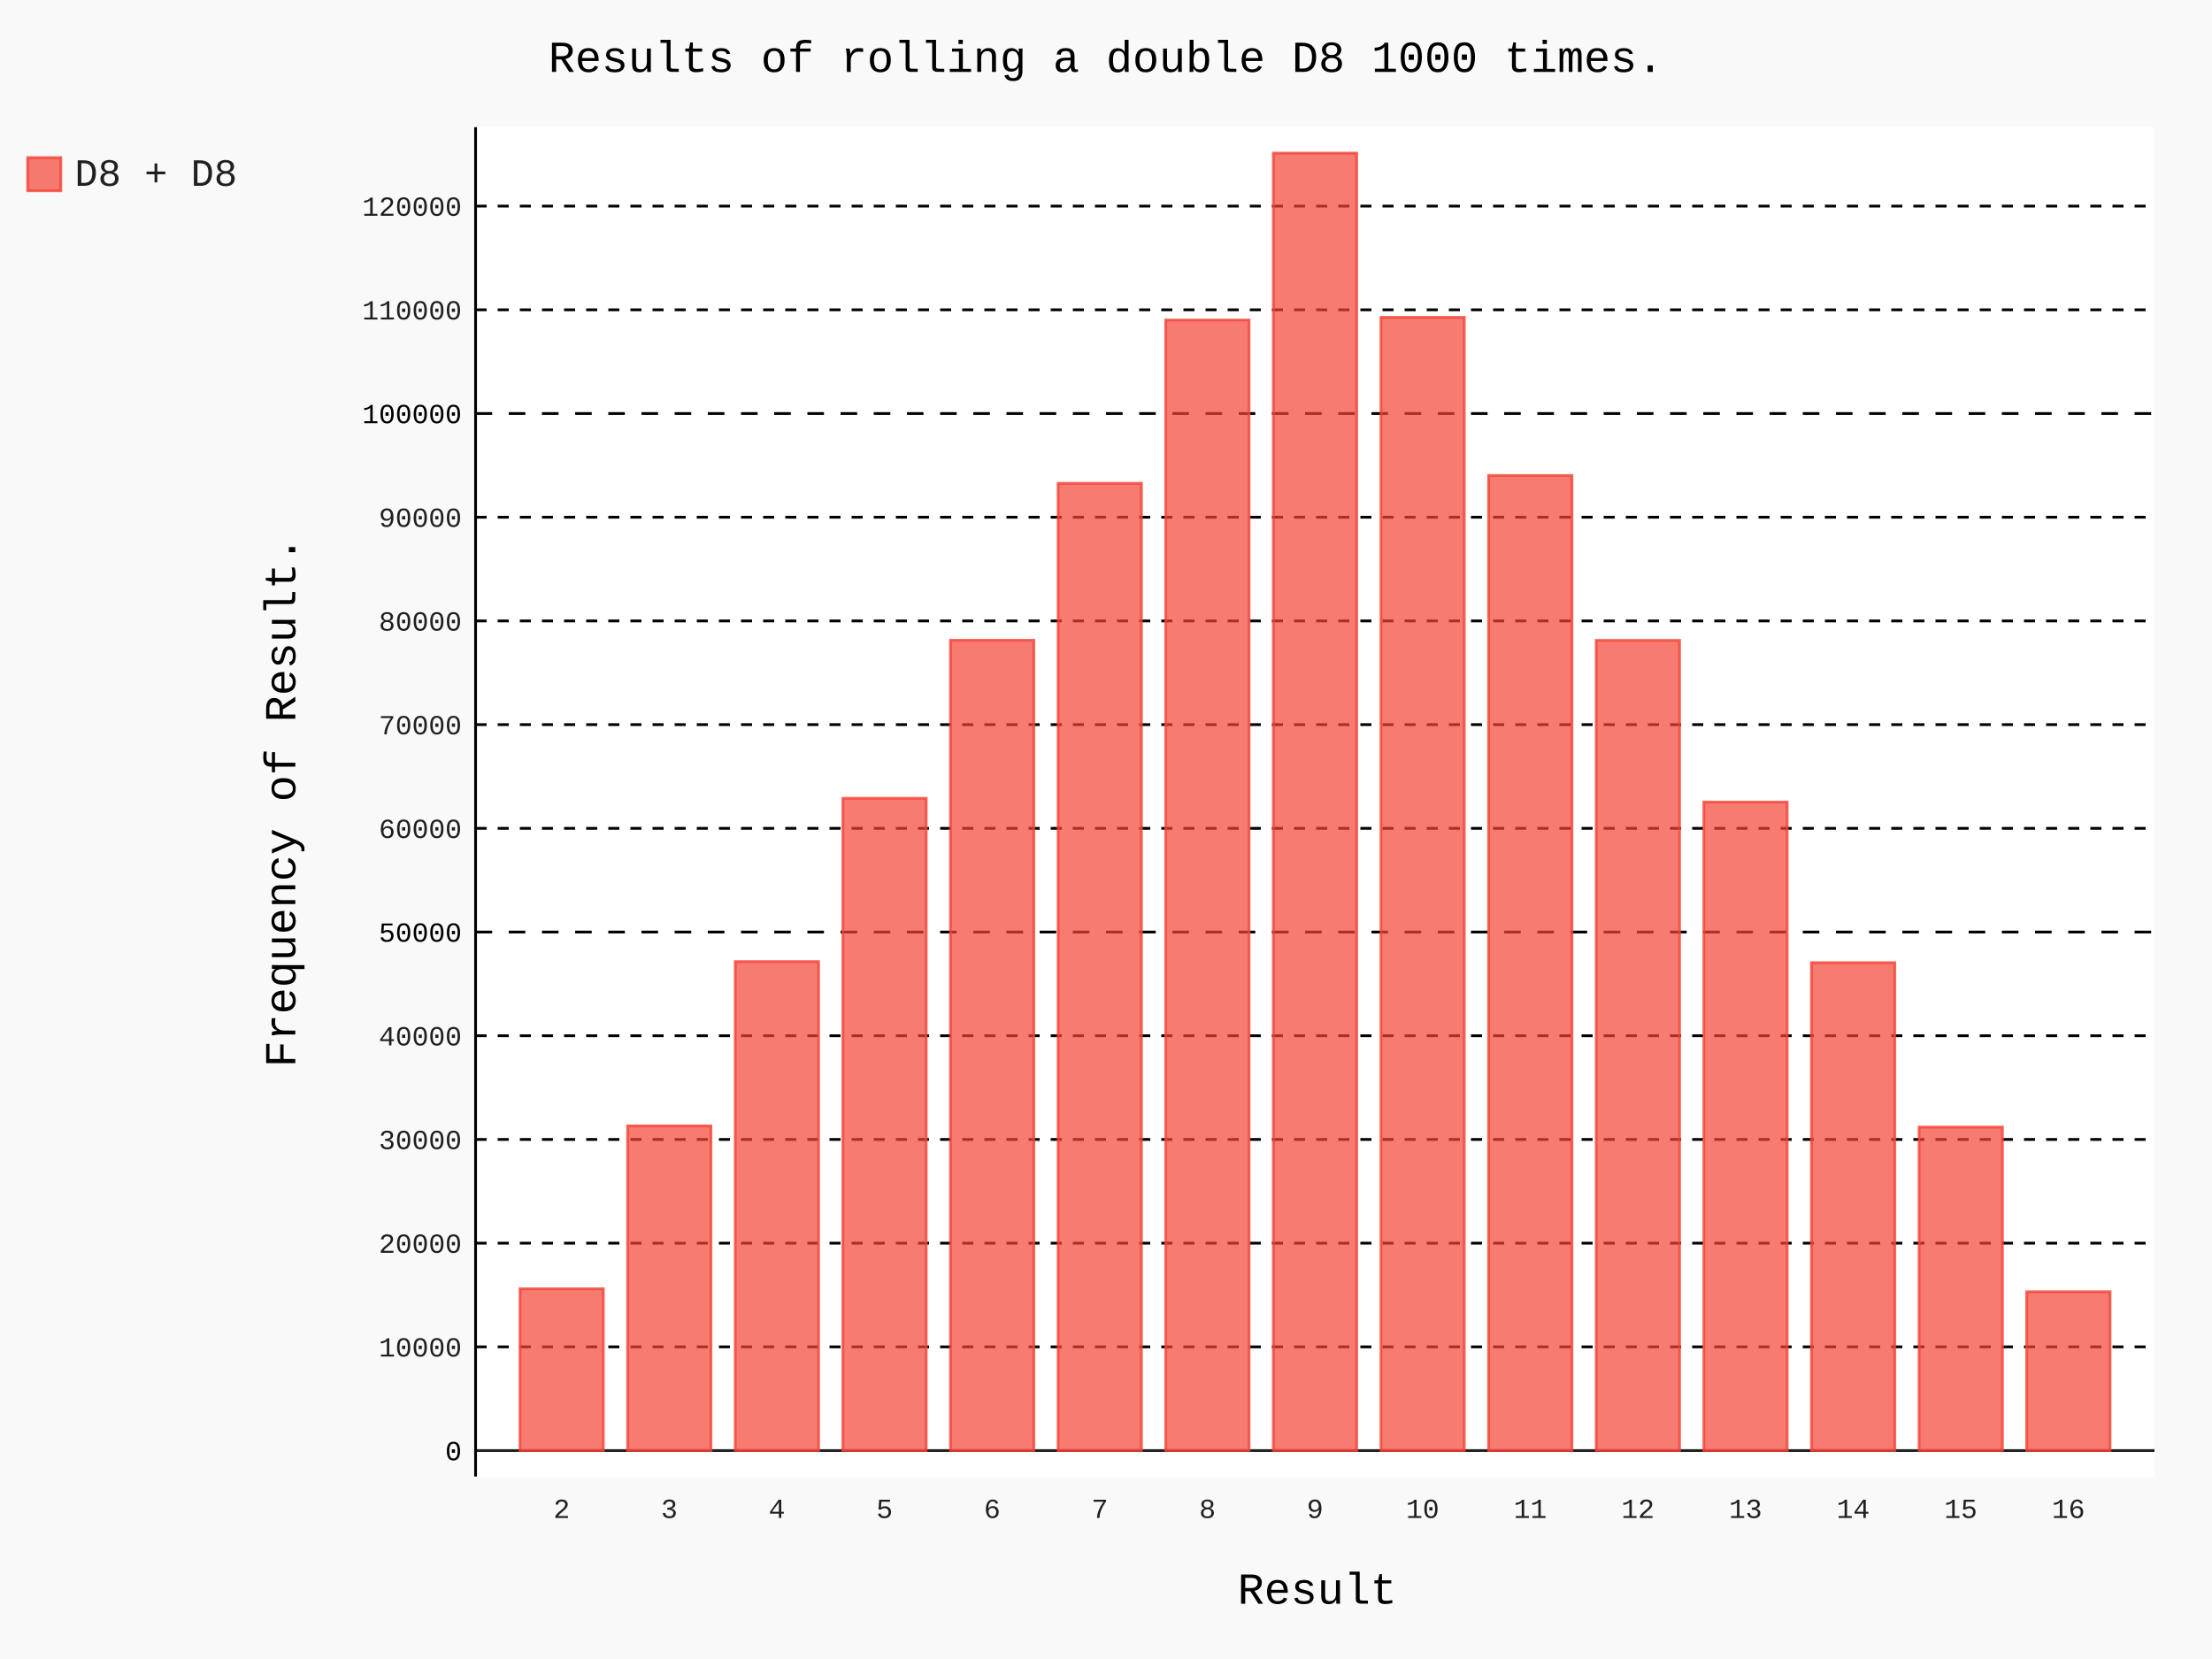
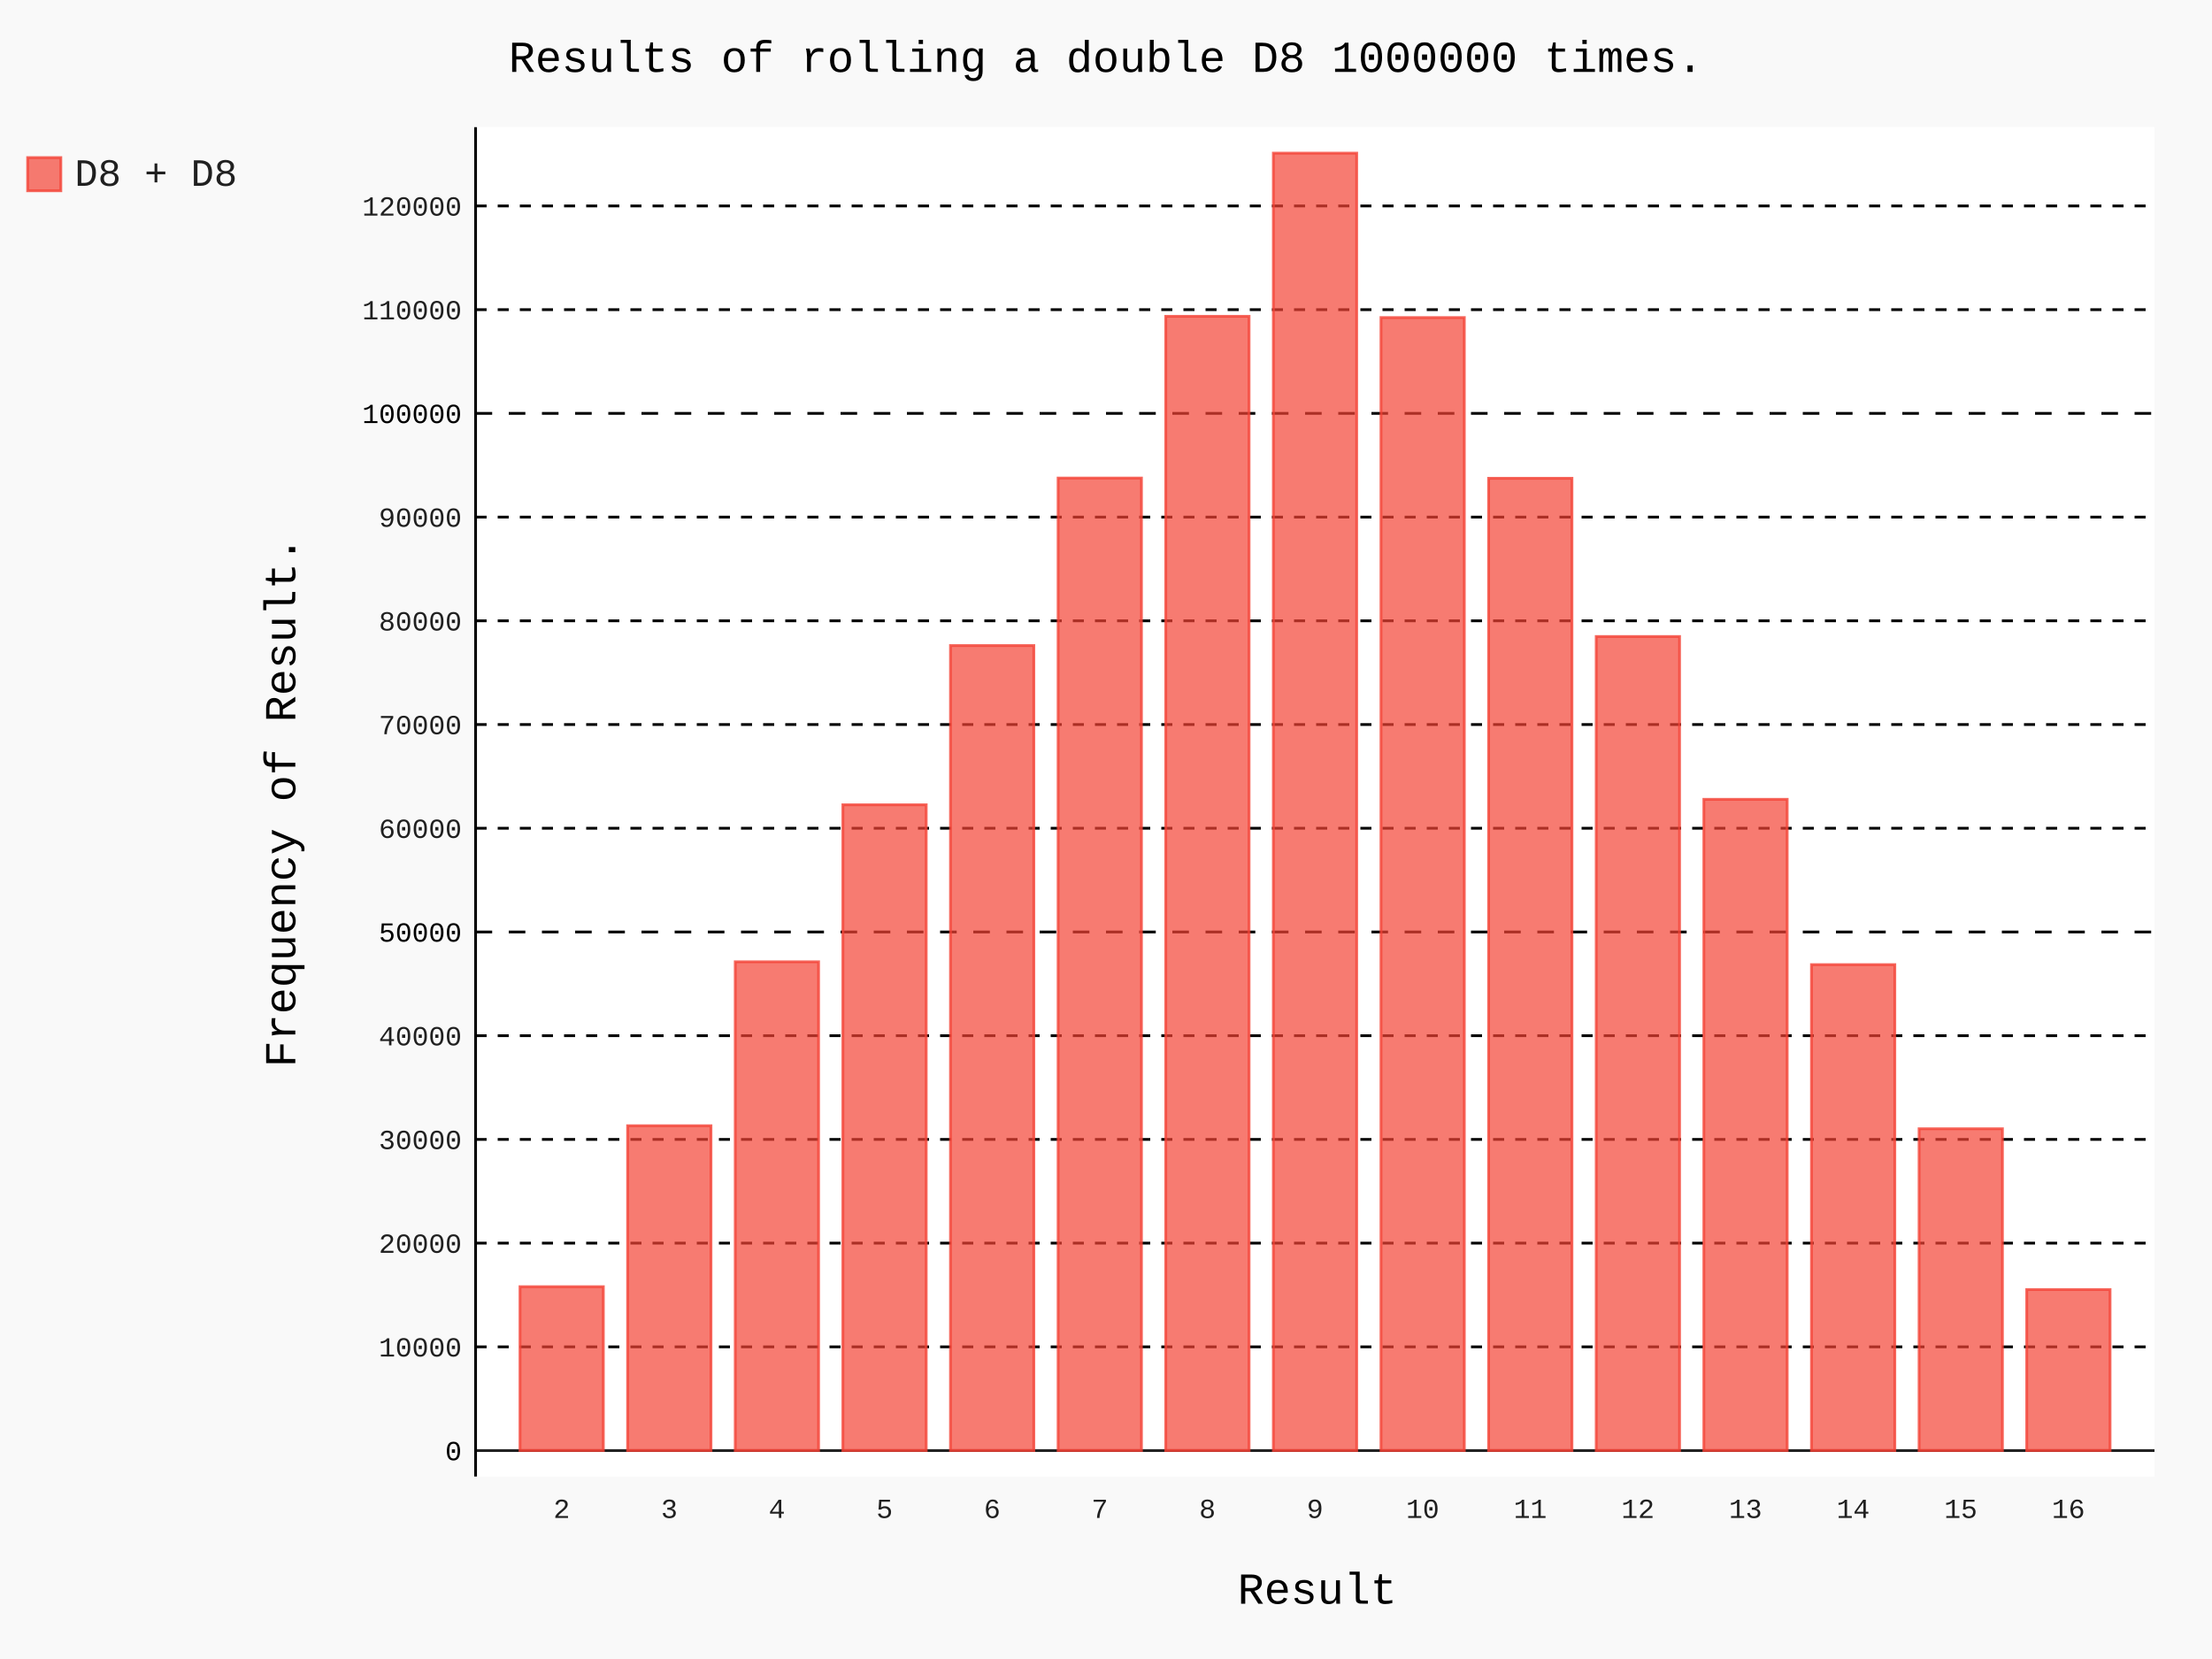
- <svg xmlns="http://www.w3.org/2000/svg" id="chart-fd13f339-e5f0-4e7d-9392-a19a6928a3ad" class="pygal-chart" viewBox="0 0 800 600">
+ <svg xmlns="http://www.w3.org/2000/svg" id="chart-57c84a9a-974c-4e1b-b52e-c92b98083877" class="pygal-chart" viewBox="0 0 800 600">
  <defs>
-     <style type="text/css">#chart-fd13f339-e5f0-4e7d-9392-a19a6928a3ad{-webkit-user-select:none;-webkit-font-smoothing:antialiased;font-family:Consolas,"Liberation Mono",Menlo,Courier,monospace}#chart-fd13f339-e5f0-4e7d-9392-a19a6928a3ad .title{font-family:Consolas,"Liberation Mono",Menlo,Courier,monospace;font-size:16px}#chart-fd13f339-e5f0-4e7d-9392-a19a6928a3ad .legends .legend text{font-family:Consolas,"Liberation Mono",Menlo,Courier,monospace;font-size:14px}#chart-fd13f339-e5f0-4e7d-9392-a19a6928a3ad .axis text{font-family:Consolas,"Liberation Mono",Menlo,Courier,monospace;font-size:10px}#chart-fd13f339-e5f0-4e7d-9392-a19a6928a3ad .axis text.major{font-family:Consolas,"Liberation Mono",Menlo,Courier,monospace;font-size:10px}#chart-fd13f339-e5f0-4e7d-9392-a19a6928a3ad .text-overlay text.value{font-family:Consolas,"Liberation Mono",Menlo,Courier,monospace;font-size:16px}#chart-fd13f339-e5f0-4e7d-9392-a19a6928a3ad .text-overlay text.label{font-family:Consolas,"Liberation Mono",Menlo,Courier,monospace;font-size:10px}#chart-fd13f339-e5f0-4e7d-9392-a19a6928a3ad .tooltip{font-family:Consolas,"Liberation Mono",Menlo,Courier,monospace;font-size:14px}#chart-fd13f339-e5f0-4e7d-9392-a19a6928a3ad text.no_data{font-family:Consolas,"Liberation Mono",Menlo,Courier,monospace;font-size:64px}
- #chart-fd13f339-e5f0-4e7d-9392-a19a6928a3ad{background-color:rgba(249,249,249,1)}#chart-fd13f339-e5f0-4e7d-9392-a19a6928a3ad path,#chart-fd13f339-e5f0-4e7d-9392-a19a6928a3ad line,#chart-fd13f339-e5f0-4e7d-9392-a19a6928a3ad rect,#chart-fd13f339-e5f0-4e7d-9392-a19a6928a3ad circle{-webkit-transition:150ms;-moz-transition:150ms;transition:150ms}#chart-fd13f339-e5f0-4e7d-9392-a19a6928a3ad .graph &gt; .background{fill:rgba(249,249,249,1)}#chart-fd13f339-e5f0-4e7d-9392-a19a6928a3ad .plot &gt; .background{fill:rgba(255,255,255,1)}#chart-fd13f339-e5f0-4e7d-9392-a19a6928a3ad .graph{fill:rgba(0,0,0,.87)}#chart-fd13f339-e5f0-4e7d-9392-a19a6928a3ad text.no_data{fill:rgba(0,0,0,1)}#chart-fd13f339-e5f0-4e7d-9392-a19a6928a3ad .title{fill:rgba(0,0,0,1)}#chart-fd13f339-e5f0-4e7d-9392-a19a6928a3ad .legends .legend text{fill:rgba(0,0,0,.87)}#chart-fd13f339-e5f0-4e7d-9392-a19a6928a3ad .legends .legend:hover text{fill:rgba(0,0,0,1)}#chart-fd13f339-e5f0-4e7d-9392-a19a6928a3ad .axis .line{stroke:rgba(0,0,0,1)}#chart-fd13f339-e5f0-4e7d-9392-a19a6928a3ad .axis .guide.line{stroke:rgba(0,0,0,.54)}#chart-fd13f339-e5f0-4e7d-9392-a19a6928a3ad .axis .major.line{stroke:rgba(0,0,0,.87)}#chart-fd13f339-e5f0-4e7d-9392-a19a6928a3ad .axis text.major{fill:rgba(0,0,0,1)}#chart-fd13f339-e5f0-4e7d-9392-a19a6928a3ad .axis.y .guides:hover .guide.line,#chart-fd13f339-e5f0-4e7d-9392-a19a6928a3ad .line-graph .axis.x .guides:hover .guide.line,#chart-fd13f339-e5f0-4e7d-9392-a19a6928a3ad .stackedline-graph .axis.x .guides:hover .guide.line,#chart-fd13f339-e5f0-4e7d-9392-a19a6928a3ad .xy-graph .axis.x .guides:hover .guide.line{stroke:rgba(0,0,0,1)}#chart-fd13f339-e5f0-4e7d-9392-a19a6928a3ad .axis .guides:hover text{fill:rgba(0,0,0,1)}#chart-fd13f339-e5f0-4e7d-9392-a19a6928a3ad .reactive{fill-opacity:.7;stroke-opacity:.8;stroke-width:1}#chart-fd13f339-e5f0-4e7d-9392-a19a6928a3ad .ci{stroke:rgba(0,0,0,.87)}#chart-fd13f339-e5f0-4e7d-9392-a19a6928a3ad .reactive.active,#chart-fd13f339-e5f0-4e7d-9392-a19a6928a3ad .active .reactive{fill-opacity:.8;stroke-opacity:.9;stroke-width:4}#chart-fd13f339-e5f0-4e7d-9392-a19a6928a3ad .ci .reactive.active{stroke-width:1.5}#chart-fd13f339-e5f0-4e7d-9392-a19a6928a3ad .series text{fill:rgba(0,0,0,1)}#chart-fd13f339-e5f0-4e7d-9392-a19a6928a3ad .tooltip rect{fill:rgba(255,255,255,1);stroke:rgba(0,0,0,1);-webkit-transition:opacity 150ms;-moz-transition:opacity 150ms;transition:opacity 150ms}#chart-fd13f339-e5f0-4e7d-9392-a19a6928a3ad .tooltip .label{fill:rgba(0,0,0,.87)}#chart-fd13f339-e5f0-4e7d-9392-a19a6928a3ad .tooltip .label{fill:rgba(0,0,0,.87)}#chart-fd13f339-e5f0-4e7d-9392-a19a6928a3ad .tooltip .legend{font-size:.8em;fill:rgba(0,0,0,.54)}#chart-fd13f339-e5f0-4e7d-9392-a19a6928a3ad .tooltip .x_label{font-size:.6em;fill:rgba(0,0,0,1)}#chart-fd13f339-e5f0-4e7d-9392-a19a6928a3ad .tooltip .xlink{font-size:.5em;text-decoration:underline}#chart-fd13f339-e5f0-4e7d-9392-a19a6928a3ad .tooltip .value{font-size:1.5em}#chart-fd13f339-e5f0-4e7d-9392-a19a6928a3ad .bound{font-size:.5em}#chart-fd13f339-e5f0-4e7d-9392-a19a6928a3ad .max-value{font-size:.75em;fill:rgba(0,0,0,.54)}#chart-fd13f339-e5f0-4e7d-9392-a19a6928a3ad .map-element{fill:rgba(255,255,255,1);stroke:rgba(0,0,0,.54) !important}#chart-fd13f339-e5f0-4e7d-9392-a19a6928a3ad .map-element .reactive{fill-opacity:inherit;stroke-opacity:inherit}#chart-fd13f339-e5f0-4e7d-9392-a19a6928a3ad .color-0,#chart-fd13f339-e5f0-4e7d-9392-a19a6928a3ad .color-0 a:visited{stroke:#F44336;fill:#F44336}#chart-fd13f339-e5f0-4e7d-9392-a19a6928a3ad .text-overlay .color-0 text{fill:black}
- #chart-fd13f339-e5f0-4e7d-9392-a19a6928a3ad text.no_data{text-anchor:middle}#chart-fd13f339-e5f0-4e7d-9392-a19a6928a3ad .guide.line{fill:none}#chart-fd13f339-e5f0-4e7d-9392-a19a6928a3ad .centered{text-anchor:middle}#chart-fd13f339-e5f0-4e7d-9392-a19a6928a3ad .title{text-anchor:middle}#chart-fd13f339-e5f0-4e7d-9392-a19a6928a3ad .legends .legend text{fill-opacity:1}#chart-fd13f339-e5f0-4e7d-9392-a19a6928a3ad .axis.x text{text-anchor:middle}#chart-fd13f339-e5f0-4e7d-9392-a19a6928a3ad .axis.x:not(.web) text[transform]{text-anchor:start}#chart-fd13f339-e5f0-4e7d-9392-a19a6928a3ad .axis.x:not(.web) text[transform].backwards{text-anchor:end}#chart-fd13f339-e5f0-4e7d-9392-a19a6928a3ad .axis.y text{text-anchor:end}#chart-fd13f339-e5f0-4e7d-9392-a19a6928a3ad .axis.y text[transform].backwards{text-anchor:start}#chart-fd13f339-e5f0-4e7d-9392-a19a6928a3ad .axis.y2 text{text-anchor:start}#chart-fd13f339-e5f0-4e7d-9392-a19a6928a3ad .axis.y2 text[transform].backwards{text-anchor:end}#chart-fd13f339-e5f0-4e7d-9392-a19a6928a3ad .axis .guide.line{stroke-dasharray:4,4;stroke:black}#chart-fd13f339-e5f0-4e7d-9392-a19a6928a3ad .axis .major.guide.line{stroke-dasharray:6,6;stroke:black}#chart-fd13f339-e5f0-4e7d-9392-a19a6928a3ad .horizontal .axis.y .guide.line,#chart-fd13f339-e5f0-4e7d-9392-a19a6928a3ad .horizontal .axis.y2 .guide.line,#chart-fd13f339-e5f0-4e7d-9392-a19a6928a3ad .vertical .axis.x .guide.line{opacity:0}#chart-fd13f339-e5f0-4e7d-9392-a19a6928a3ad .horizontal .axis.always_show .guide.line,#chart-fd13f339-e5f0-4e7d-9392-a19a6928a3ad .vertical .axis.always_show .guide.line{opacity:1 !important}#chart-fd13f339-e5f0-4e7d-9392-a19a6928a3ad .axis.y .guides:hover .guide.line,#chart-fd13f339-e5f0-4e7d-9392-a19a6928a3ad .axis.y2 .guides:hover .guide.line,#chart-fd13f339-e5f0-4e7d-9392-a19a6928a3ad .axis.x .guides:hover .guide.line{opacity:1}#chart-fd13f339-e5f0-4e7d-9392-a19a6928a3ad .axis .guides:hover text{opacity:1}#chart-fd13f339-e5f0-4e7d-9392-a19a6928a3ad .nofill{fill:none}#chart-fd13f339-e5f0-4e7d-9392-a19a6928a3ad .subtle-fill{fill-opacity:.2}#chart-fd13f339-e5f0-4e7d-9392-a19a6928a3ad .dot{stroke-width:1px;fill-opacity:1;stroke-opacity:1}#chart-fd13f339-e5f0-4e7d-9392-a19a6928a3ad .dot.active{stroke-width:5px}#chart-fd13f339-e5f0-4e7d-9392-a19a6928a3ad .dot.negative{fill:transparent}#chart-fd13f339-e5f0-4e7d-9392-a19a6928a3ad text,#chart-fd13f339-e5f0-4e7d-9392-a19a6928a3ad tspan{stroke:none !important}#chart-fd13f339-e5f0-4e7d-9392-a19a6928a3ad .series text.active{opacity:1}#chart-fd13f339-e5f0-4e7d-9392-a19a6928a3ad .tooltip rect{fill-opacity:.95;stroke-width:.5}#chart-fd13f339-e5f0-4e7d-9392-a19a6928a3ad .tooltip text{fill-opacity:1}#chart-fd13f339-e5f0-4e7d-9392-a19a6928a3ad .showable{visibility:hidden}#chart-fd13f339-e5f0-4e7d-9392-a19a6928a3ad .showable.shown{visibility:visible}#chart-fd13f339-e5f0-4e7d-9392-a19a6928a3ad .gauge-background{fill:rgba(229,229,229,1);stroke:none}#chart-fd13f339-e5f0-4e7d-9392-a19a6928a3ad .bg-lines{stroke:rgba(249,249,249,1);stroke-width:2px}</style>
+     <style type="text/css">#chart-57c84a9a-974c-4e1b-b52e-c92b98083877{-webkit-user-select:none;-webkit-font-smoothing:antialiased;font-family:Consolas,"Liberation Mono",Menlo,Courier,monospace}#chart-57c84a9a-974c-4e1b-b52e-c92b98083877 .title{font-family:Consolas,"Liberation Mono",Menlo,Courier,monospace;font-size:16px}#chart-57c84a9a-974c-4e1b-b52e-c92b98083877 .legends .legend text{font-family:Consolas,"Liberation Mono",Menlo,Courier,monospace;font-size:14px}#chart-57c84a9a-974c-4e1b-b52e-c92b98083877 .axis text{font-family:Consolas,"Liberation Mono",Menlo,Courier,monospace;font-size:10px}#chart-57c84a9a-974c-4e1b-b52e-c92b98083877 .axis text.major{font-family:Consolas,"Liberation Mono",Menlo,Courier,monospace;font-size:10px}#chart-57c84a9a-974c-4e1b-b52e-c92b98083877 .text-overlay text.value{font-family:Consolas,"Liberation Mono",Menlo,Courier,monospace;font-size:16px}#chart-57c84a9a-974c-4e1b-b52e-c92b98083877 .text-overlay text.label{font-family:Consolas,"Liberation Mono",Menlo,Courier,monospace;font-size:10px}#chart-57c84a9a-974c-4e1b-b52e-c92b98083877 .tooltip{font-family:Consolas,"Liberation Mono",Menlo,Courier,monospace;font-size:14px}#chart-57c84a9a-974c-4e1b-b52e-c92b98083877 text.no_data{font-family:Consolas,"Liberation Mono",Menlo,Courier,monospace;font-size:64px}
+ #chart-57c84a9a-974c-4e1b-b52e-c92b98083877{background-color:rgba(249,249,249,1)}#chart-57c84a9a-974c-4e1b-b52e-c92b98083877 path,#chart-57c84a9a-974c-4e1b-b52e-c92b98083877 line,#chart-57c84a9a-974c-4e1b-b52e-c92b98083877 rect,#chart-57c84a9a-974c-4e1b-b52e-c92b98083877 circle{-webkit-transition:150ms;-moz-transition:150ms;transition:150ms}#chart-57c84a9a-974c-4e1b-b52e-c92b98083877 .graph &gt; .background{fill:rgba(249,249,249,1)}#chart-57c84a9a-974c-4e1b-b52e-c92b98083877 .plot &gt; .background{fill:rgba(255,255,255,1)}#chart-57c84a9a-974c-4e1b-b52e-c92b98083877 .graph{fill:rgba(0,0,0,.87)}#chart-57c84a9a-974c-4e1b-b52e-c92b98083877 text.no_data{fill:rgba(0,0,0,1)}#chart-57c84a9a-974c-4e1b-b52e-c92b98083877 .title{fill:rgba(0,0,0,1)}#chart-57c84a9a-974c-4e1b-b52e-c92b98083877 .legends .legend text{fill:rgba(0,0,0,.87)}#chart-57c84a9a-974c-4e1b-b52e-c92b98083877 .legends .legend:hover text{fill:rgba(0,0,0,1)}#chart-57c84a9a-974c-4e1b-b52e-c92b98083877 .axis .line{stroke:rgba(0,0,0,1)}#chart-57c84a9a-974c-4e1b-b52e-c92b98083877 .axis .guide.line{stroke:rgba(0,0,0,.54)}#chart-57c84a9a-974c-4e1b-b52e-c92b98083877 .axis .major.line{stroke:rgba(0,0,0,.87)}#chart-57c84a9a-974c-4e1b-b52e-c92b98083877 .axis text.major{fill:rgba(0,0,0,1)}#chart-57c84a9a-974c-4e1b-b52e-c92b98083877 .axis.y .guides:hover .guide.line,#chart-57c84a9a-974c-4e1b-b52e-c92b98083877 .line-graph .axis.x .guides:hover .guide.line,#chart-57c84a9a-974c-4e1b-b52e-c92b98083877 .stackedline-graph .axis.x .guides:hover .guide.line,#chart-57c84a9a-974c-4e1b-b52e-c92b98083877 .xy-graph .axis.x .guides:hover .guide.line{stroke:rgba(0,0,0,1)}#chart-57c84a9a-974c-4e1b-b52e-c92b98083877 .axis .guides:hover text{fill:rgba(0,0,0,1)}#chart-57c84a9a-974c-4e1b-b52e-c92b98083877 .reactive{fill-opacity:.7;stroke-opacity:.8;stroke-width:1}#chart-57c84a9a-974c-4e1b-b52e-c92b98083877 .ci{stroke:rgba(0,0,0,.87)}#chart-57c84a9a-974c-4e1b-b52e-c92b98083877 .reactive.active,#chart-57c84a9a-974c-4e1b-b52e-c92b98083877 .active .reactive{fill-opacity:.8;stroke-opacity:.9;stroke-width:4}#chart-57c84a9a-974c-4e1b-b52e-c92b98083877 .ci .reactive.active{stroke-width:1.5}#chart-57c84a9a-974c-4e1b-b52e-c92b98083877 .series text{fill:rgba(0,0,0,1)}#chart-57c84a9a-974c-4e1b-b52e-c92b98083877 .tooltip rect{fill:rgba(255,255,255,1);stroke:rgba(0,0,0,1);-webkit-transition:opacity 150ms;-moz-transition:opacity 150ms;transition:opacity 150ms}#chart-57c84a9a-974c-4e1b-b52e-c92b98083877 .tooltip .label{fill:rgba(0,0,0,.87)}#chart-57c84a9a-974c-4e1b-b52e-c92b98083877 .tooltip .label{fill:rgba(0,0,0,.87)}#chart-57c84a9a-974c-4e1b-b52e-c92b98083877 .tooltip .legend{font-size:.8em;fill:rgba(0,0,0,.54)}#chart-57c84a9a-974c-4e1b-b52e-c92b98083877 .tooltip .x_label{font-size:.6em;fill:rgba(0,0,0,1)}#chart-57c84a9a-974c-4e1b-b52e-c92b98083877 .tooltip .xlink{font-size:.5em;text-decoration:underline}#chart-57c84a9a-974c-4e1b-b52e-c92b98083877 .tooltip .value{font-size:1.5em}#chart-57c84a9a-974c-4e1b-b52e-c92b98083877 .bound{font-size:.5em}#chart-57c84a9a-974c-4e1b-b52e-c92b98083877 .max-value{font-size:.75em;fill:rgba(0,0,0,.54)}#chart-57c84a9a-974c-4e1b-b52e-c92b98083877 .map-element{fill:rgba(255,255,255,1);stroke:rgba(0,0,0,.54) !important}#chart-57c84a9a-974c-4e1b-b52e-c92b98083877 .map-element .reactive{fill-opacity:inherit;stroke-opacity:inherit}#chart-57c84a9a-974c-4e1b-b52e-c92b98083877 .color-0,#chart-57c84a9a-974c-4e1b-b52e-c92b98083877 .color-0 a:visited{stroke:#F44336;fill:#F44336}#chart-57c84a9a-974c-4e1b-b52e-c92b98083877 .text-overlay .color-0 text{fill:black}
+ #chart-57c84a9a-974c-4e1b-b52e-c92b98083877 text.no_data{text-anchor:middle}#chart-57c84a9a-974c-4e1b-b52e-c92b98083877 .guide.line{fill:none}#chart-57c84a9a-974c-4e1b-b52e-c92b98083877 .centered{text-anchor:middle}#chart-57c84a9a-974c-4e1b-b52e-c92b98083877 .title{text-anchor:middle}#chart-57c84a9a-974c-4e1b-b52e-c92b98083877 .legends .legend text{fill-opacity:1}#chart-57c84a9a-974c-4e1b-b52e-c92b98083877 .axis.x text{text-anchor:middle}#chart-57c84a9a-974c-4e1b-b52e-c92b98083877 .axis.x:not(.web) text[transform]{text-anchor:start}#chart-57c84a9a-974c-4e1b-b52e-c92b98083877 .axis.x:not(.web) text[transform].backwards{text-anchor:end}#chart-57c84a9a-974c-4e1b-b52e-c92b98083877 .axis.y text{text-anchor:end}#chart-57c84a9a-974c-4e1b-b52e-c92b98083877 .axis.y text[transform].backwards{text-anchor:start}#chart-57c84a9a-974c-4e1b-b52e-c92b98083877 .axis.y2 text{text-anchor:start}#chart-57c84a9a-974c-4e1b-b52e-c92b98083877 .axis.y2 text[transform].backwards{text-anchor:end}#chart-57c84a9a-974c-4e1b-b52e-c92b98083877 .axis .guide.line{stroke-dasharray:4,4;stroke:black}#chart-57c84a9a-974c-4e1b-b52e-c92b98083877 .axis .major.guide.line{stroke-dasharray:6,6;stroke:black}#chart-57c84a9a-974c-4e1b-b52e-c92b98083877 .horizontal .axis.y .guide.line,#chart-57c84a9a-974c-4e1b-b52e-c92b98083877 .horizontal .axis.y2 .guide.line,#chart-57c84a9a-974c-4e1b-b52e-c92b98083877 .vertical .axis.x .guide.line{opacity:0}#chart-57c84a9a-974c-4e1b-b52e-c92b98083877 .horizontal .axis.always_show .guide.line,#chart-57c84a9a-974c-4e1b-b52e-c92b98083877 .vertical .axis.always_show .guide.line{opacity:1 !important}#chart-57c84a9a-974c-4e1b-b52e-c92b98083877 .axis.y .guides:hover .guide.line,#chart-57c84a9a-974c-4e1b-b52e-c92b98083877 .axis.y2 .guides:hover .guide.line,#chart-57c84a9a-974c-4e1b-b52e-c92b98083877 .axis.x .guides:hover .guide.line{opacity:1}#chart-57c84a9a-974c-4e1b-b52e-c92b98083877 .axis .guides:hover text{opacity:1}#chart-57c84a9a-974c-4e1b-b52e-c92b98083877 .nofill{fill:none}#chart-57c84a9a-974c-4e1b-b52e-c92b98083877 .subtle-fill{fill-opacity:.2}#chart-57c84a9a-974c-4e1b-b52e-c92b98083877 .dot{stroke-width:1px;fill-opacity:1;stroke-opacity:1}#chart-57c84a9a-974c-4e1b-b52e-c92b98083877 .dot.active{stroke-width:5px}#chart-57c84a9a-974c-4e1b-b52e-c92b98083877 .dot.negative{fill:transparent}#chart-57c84a9a-974c-4e1b-b52e-c92b98083877 text,#chart-57c84a9a-974c-4e1b-b52e-c92b98083877 tspan{stroke:none !important}#chart-57c84a9a-974c-4e1b-b52e-c92b98083877 .series text.active{opacity:1}#chart-57c84a9a-974c-4e1b-b52e-c92b98083877 .tooltip rect{fill-opacity:.95;stroke-width:.5}#chart-57c84a9a-974c-4e1b-b52e-c92b98083877 .tooltip text{fill-opacity:1}#chart-57c84a9a-974c-4e1b-b52e-c92b98083877 .showable{visibility:hidden}#chart-57c84a9a-974c-4e1b-b52e-c92b98083877 .showable.shown{visibility:visible}#chart-57c84a9a-974c-4e1b-b52e-c92b98083877 .gauge-background{fill:rgba(229,229,229,1);stroke:none}#chart-57c84a9a-974c-4e1b-b52e-c92b98083877 .bg-lines{stroke:rgba(249,249,249,1);stroke-width:2px}</style>
  </defs>
  <g class="graph bar-graph vertical">
    <rect x="0" y="0" width="800" height="600" class="background" />
    <g transform="translate(172, 46)" class="plot">
      <rect x="0" y="0" width="607.2" height="488" class="background" />
      <g class="axis y always_show">
        <g class="guides">
          <path d="M0 478.615 h607.2" class="axis major line" />
          <text x="-5" y="482.115" class="major">0</text>
        </g>
        <g class="guides">
-           <path d="M0 441.109 h607.2" class="guide line" />
-           <text x="-5" y="444.609" class="">10000</text>
-         </g>
-         <g class="guides">
-           <path d="M0 403.603 h607.2" class="guide line" />
-           <text x="-5" y="407.103" class="">20000</text>
-         </g>
-         <g class="guides">
-           <path d="M0 366.096 h607.2" class="guide line" />
-           <text x="-5" y="369.596" class="">30000</text>
-         </g>
-         <g class="guides">
-           <path d="M0 328.59 h607.2" class="guide line" />
-           <text x="-5" y="332.09" class="">40000</text>
-         </g>
-         <g class="guides">
-           <path d="M0 291.084 h607.2" class="major guide line" />
-           <text x="-5" y="294.584" class="major">50000</text>
-         </g>
-         <g class="guides">
-           <path d="M0 253.577 h607.2" class="guide line" />
-           <text x="-5" y="257.077" class="">60000</text>
-         </g>
-         <g class="guides">
-           <path d="M0 216.071 h607.2" class="guide line" />
-           <text x="-5" y="219.571" class="">70000</text>
-         </g>
-         <g class="guides">
-           <path d="M0 178.565 h607.2" class="guide line" />
-           <text x="-5" y="182.065" class="">80000</text>
-         </g>
-         <g class="guides">
-           <path d="M0 141.058 h607.2" class="guide line" />
-           <text x="-5" y="144.558" class="">90000</text>
-         </g>
-         <g class="guides">
-           <path d="M0 103.552 h607.2" class="major guide line" />
-           <text x="-5" y="107.052" class="major">100000</text>
-         </g>
-         <g class="guides">
-           <path d="M0 66.045 h607.2" class="guide line" />
-           <text x="-5" y="69.545" class="">110000</text>
-         </g>
-         <g class="guides">
-           <path d="M0 28.539 h607.2" class="guide line" />
-           <text x="-5" y="32.039" class="">120000</text>
+           <path d="M0 441.104 h607.2" class="guide line" />
+           <text x="-5" y="444.604" class="">10000</text>
+         </g>
+         <g class="guides">
+           <path d="M0 403.593 h607.2" class="guide line" />
+           <text x="-5" y="407.093" class="">20000</text>
+         </g>
+         <g class="guides">
+           <path d="M0 366.082 h607.2" class="guide line" />
+           <text x="-5" y="369.582" class="">30000</text>
+         </g>
+         <g class="guides">
+           <path d="M0 328.571 h607.2" class="guide line" />
+           <text x="-5" y="332.071" class="">40000</text>
+         </g>
+         <g class="guides">
+           <path d="M0 291.06 h607.2" class="major guide line" />
+           <text x="-5" y="294.56" class="major">50000</text>
+         </g>
+         <g class="guides">
+           <path d="M0 253.548 h607.2" class="guide line" />
+           <text x="-5" y="257.048" class="">60000</text>
+         </g>
+         <g class="guides">
+           <path d="M0 216.037 h607.2" class="guide line" />
+           <text x="-5" y="219.537" class="">70000</text>
+         </g>
+         <g class="guides">
+           <path d="M0 178.526 h607.2" class="guide line" />
+           <text x="-5" y="182.026" class="">80000</text>
+         </g>
+         <g class="guides">
+           <path d="M0 141.015 h607.2" class="guide line" />
+           <text x="-5" y="144.515" class="">90000</text>
+         </g>
+         <g class="guides">
+           <path d="M0 103.504 h607.2" class="major guide line" />
+           <text x="-5" y="107.004" class="major">100000</text>
+         </g>
+         <g class="guides">
+           <path d="M0 65.993 h607.2" class="guide line" />
+           <text x="-5" y="69.493" class="">110000</text>
+         </g>
+         <g class="guides">
+           <path d="M0 28.482 h607.2" class="guide line" />
+           <text x="-5" y="31.982" class="">120000</text>
        </g>
      </g>
      <g class="axis x">
        <path d="M0 0 v488" class="line" />
        <g class="guides">
          <path d="M31.138 0 v488" class="guide line" />
          <text x="31.138" y="503.0" class="">2</text>
        </g>
        <g class="guides">
          <path d="M70.062 0 v488" class="guide line" />
          <text x="70.062" y="503.0" class="">3</text>
        </g>
        <g class="guides">
          <path d="M108.985 0 v488" class="guide line" />
          <text x="108.985" y="503.0" class="">4</text>
        </g>
        <g class="guides">
          <path d="M147.908 0 v488" class="guide line" />
          <text x="147.908" y="503.0" class="">5</text>
        </g>
        <g class="guides">
          <path d="M186.831 0 v488" class="guide line" />
          <text x="186.831" y="503.0" class="">6</text>
        </g>
        <g class="guides">
          <path d="M225.754 0 v488" class="guide line" />
          <text x="225.754" y="503.0" class="">7</text>
        </g>
        <g class="guides">
          <path d="M264.677 0 v488" class="guide line" />
          <text x="264.677" y="503.0" class="">8</text>
        </g>
        <g class="guides">
          <path d="M303.6 0 v488" class="guide line" />
          <text x="303.6" y="503.0" class="">9</text>
        </g>
        <g class="guides">
          <path d="M342.523 0 v488" class="guide line" />
          <text x="342.523" y="503.0" class="">10</text>
        </g>
        <g class="guides">
          <path d="M381.446 0 v488" class="guide line" />
          <text x="381.446" y="503.0" class="">11</text>
        </g>
        <g class="guides">
          <path d="M420.369 0 v488" class="guide line" />
          <text x="420.369" y="503.0" class="">12</text>
        </g>
        <g class="guides">
          <path d="M459.292 0 v488" class="guide line" />
          <text x="459.292" y="503.0" class="">13</text>
        </g>
        <g class="guides">
          <path d="M498.215 0 v488" class="guide line" />
          <text x="498.215" y="503.0" class="">14</text>
        </g>
        <g class="guides">
          <path d="M537.138 0 v488" class="guide line" />
          <text x="537.138" y="503.0" class="">15</text>
        </g>
        <g class="guides">
          <path d="M576.062 0 v488" class="guide line" />
          <text x="576.062" y="503.0" class="">16</text>
        </g>
      </g>
      <g class="series serie-0 color-0">
        <g class="bars">
          <g class="bar">
-             <rect x="16.067" y="420.102" rx="0" ry="0" width="30.142" height="58.514" class="rect reactive tooltip-trigger" />
-           </g>
-           <g class="bar">
-             <rect x="54.991" y="361.187" rx="0" ry="0" width="30.142" height="117.429" class="rect reactive tooltip-trigger" />
-           </g>
-           <g class="bar">
-             <rect x="93.914" y="301.769" rx="0" ry="0" width="30.142" height="176.846" class="rect reactive tooltip-trigger" />
-           </g>
-           <g class="bar">
-             <rect x="132.837" y="242.715" rx="0" ry="0" width="30.142" height="235.9" class="rect reactive tooltip-trigger" />
-           </g>
-           <g class="bar">
-             <rect x="171.76" y="185.548" rx="0" ry="0" width="30.142" height="293.067" class="rect reactive tooltip-trigger" />
-           </g>
-           <g class="bar">
-             <rect x="210.683" y="128.805" rx="0" ry="0" width="30.142" height="349.811" class="rect reactive tooltip-trigger" />
-           </g>
-           <g class="bar">
-             <rect x="249.606" y="69.732" rx="0" ry="0" width="30.142" height="408.883" class="rect reactive tooltip-trigger" />
+             <rect x="16.067" y="419.348" rx="0" ry="0" width="30.142" height="59.268" class="rect reactive tooltip-trigger" />
+           </g>
+           <g class="bar">
+             <rect x="54.991" y="361.134" rx="0" ry="0" width="30.142" height="117.481" class="rect reactive tooltip-trigger" />
+           </g>
+           <g class="bar">
+             <rect x="93.914" y="301.84" rx="0" ry="0" width="30.142" height="176.775" class="rect reactive tooltip-trigger" />
+           </g>
+           <g class="bar">
+             <rect x="132.837" y="245.06" rx="0" ry="0" width="30.142" height="233.556" class="rect reactive tooltip-trigger" />
+           </g>
+           <g class="bar">
+             <rect x="171.76" y="187.469" rx="0" ry="0" width="30.142" height="291.147" class="rect reactive tooltip-trigger" />
+           </g>
+           <g class="bar">
+             <rect x="210.683" y="126.892" rx="0" ry="0" width="30.142" height="351.723" class="rect reactive tooltip-trigger" />
+           </g>
+           <g class="bar">
+             <rect x="249.606" y="68.397" rx="0" ry="0" width="30.142" height="410.218" class="rect reactive tooltip-trigger" />
          </g>
          <g class="bar">
            <rect x="288.529" y="9.385" rx="0" ry="0" width="30.142" height="469.231" class="rect reactive tooltip-trigger" />
          </g>
          <g class="bar">
-             <rect x="327.452" y="68.765" rx="0" ry="0" width="30.142" height="409.851" class="rect reactive tooltip-trigger" />
-           </g>
-           <g class="bar">
-             <rect x="366.375" y="125.966" rx="0" ry="0" width="30.142" height="352.65" class="rect reactive tooltip-trigger" />
-           </g>
-           <g class="bar">
-             <rect x="405.298" y="185.589" rx="0" ry="0" width="30.142" height="293.026" class="rect reactive tooltip-trigger" />
-           </g>
-           <g class="bar">
-             <rect x="444.221" y="244.077" rx="0" ry="0" width="30.142" height="234.538" class="rect reactive tooltip-trigger" />
-           </g>
-           <g class="bar">
-             <rect x="483.144" y="302.155" rx="0" ry="0" width="30.142" height="176.46" class="rect reactive tooltip-trigger" />
-           </g>
-           <g class="bar">
-             <rect x="522.067" y="361.629" rx="0" ry="0" width="30.142" height="116.986" class="rect reactive tooltip-trigger" />
-           </g>
-           <g class="bar">
-             <rect x="560.991" y="421.171" rx="0" ry="0" width="30.142" height="57.445" class="rect reactive tooltip-trigger" />
+             <rect x="327.452" y="68.847" rx="0" ry="0" width="30.142" height="409.768" class="rect reactive tooltip-trigger" />
+           </g>
+           <g class="bar">
+             <rect x="366.375" y="126.975" rx="0" ry="0" width="30.142" height="351.641" class="rect reactive tooltip-trigger" />
+           </g>
+           <g class="bar">
+             <rect x="405.298" y="184.202" rx="0" ry="0" width="30.142" height="294.414" class="rect reactive tooltip-trigger" />
+           </g>
+           <g class="bar">
+             <rect x="444.221" y="243.087" rx="0" ry="0" width="30.142" height="235.529" class="rect reactive tooltip-trigger" />
+           </g>
+           <g class="bar">
+             <rect x="483.144" y="302.868" rx="0" ry="0" width="30.142" height="175.747" class="rect reactive tooltip-trigger" />
+           </g>
+           <g class="bar">
+             <rect x="522.067" y="362.233" rx="0" ry="0" width="30.142" height="116.382" class="rect reactive tooltip-trigger" />
+           </g>
+           <g class="bar">
+             <rect x="560.991" y="420.379" rx="0" ry="0" width="30.142" height="58.236" class="rect reactive tooltip-trigger" />
          </g>
        </g>
      </g>
    </g>
    <g class="titles">
-       <text x="400.0" y="26" class="title plot_title">Results of rolling a double D8 1000 times.</text>
+       <text x="400.0" y="26" class="title plot_title">Results of rolling a double D8 1000000 times.</text>
      <text x="476.4" y="580" class="title">Result</text>
      <text x="80.8" y="316.0" class="title" transform="rotate(-90 80.8 290)">Frequency of Result.</text>
    </g>
    <g transform="translate(172, 46)" class="plot overlay">
      <g class="series serie-0 color-0" />
    </g>
    <g transform="translate(172, 46)" class="plot text-overlay">
      <g class="series serie-0 color-0" />
    </g>
    <g transform="translate(172, 46)" class="plot tooltip-overlay">
      <g transform="translate(0 0)" style="opacity: 0" class="tooltip">
        <rect rx="0" ry="0" width="0" height="0" class="tooltip-box" />
        <g class="text" />
      </g>
    </g>
    <g transform="translate(10, 56)" class="legends">
      <g id="activate-serie-0" class="legend reactive activate-serie">
        <rect x="0.0" y="1.0" width="12" height="12" class="color-0 reactive" />
        <text x="17.0" y="11.2">D8 + D8</text>
      </g>
    </g>
    <g transform="translate(790, 56)" class="legends" />
  </g>
</svg>
